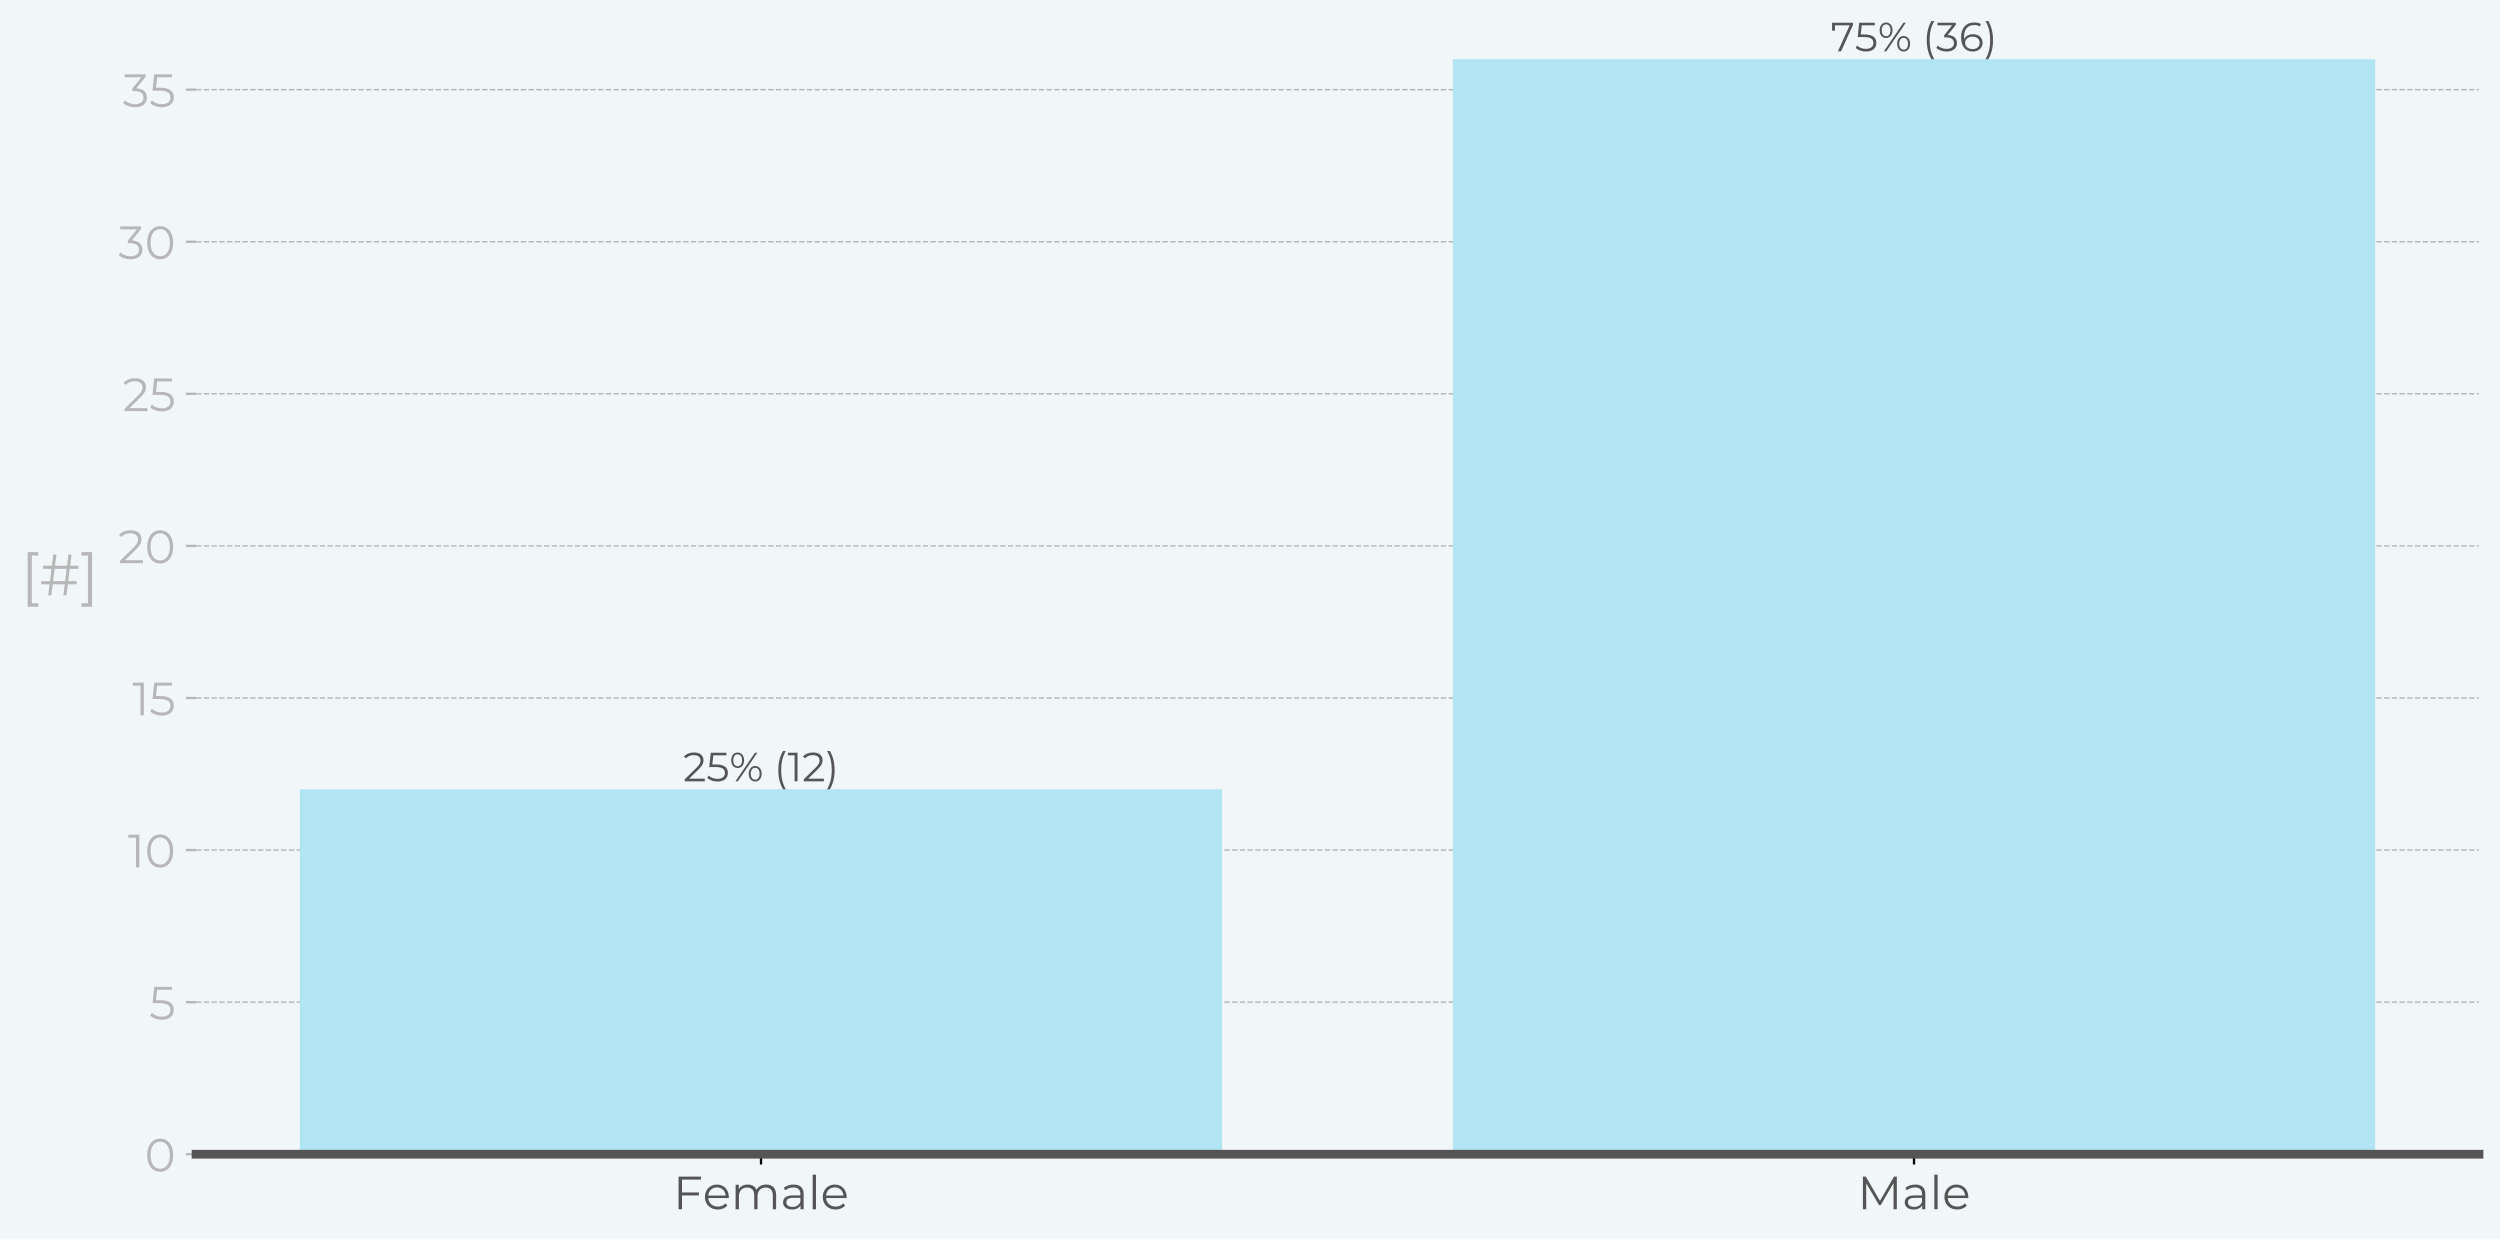
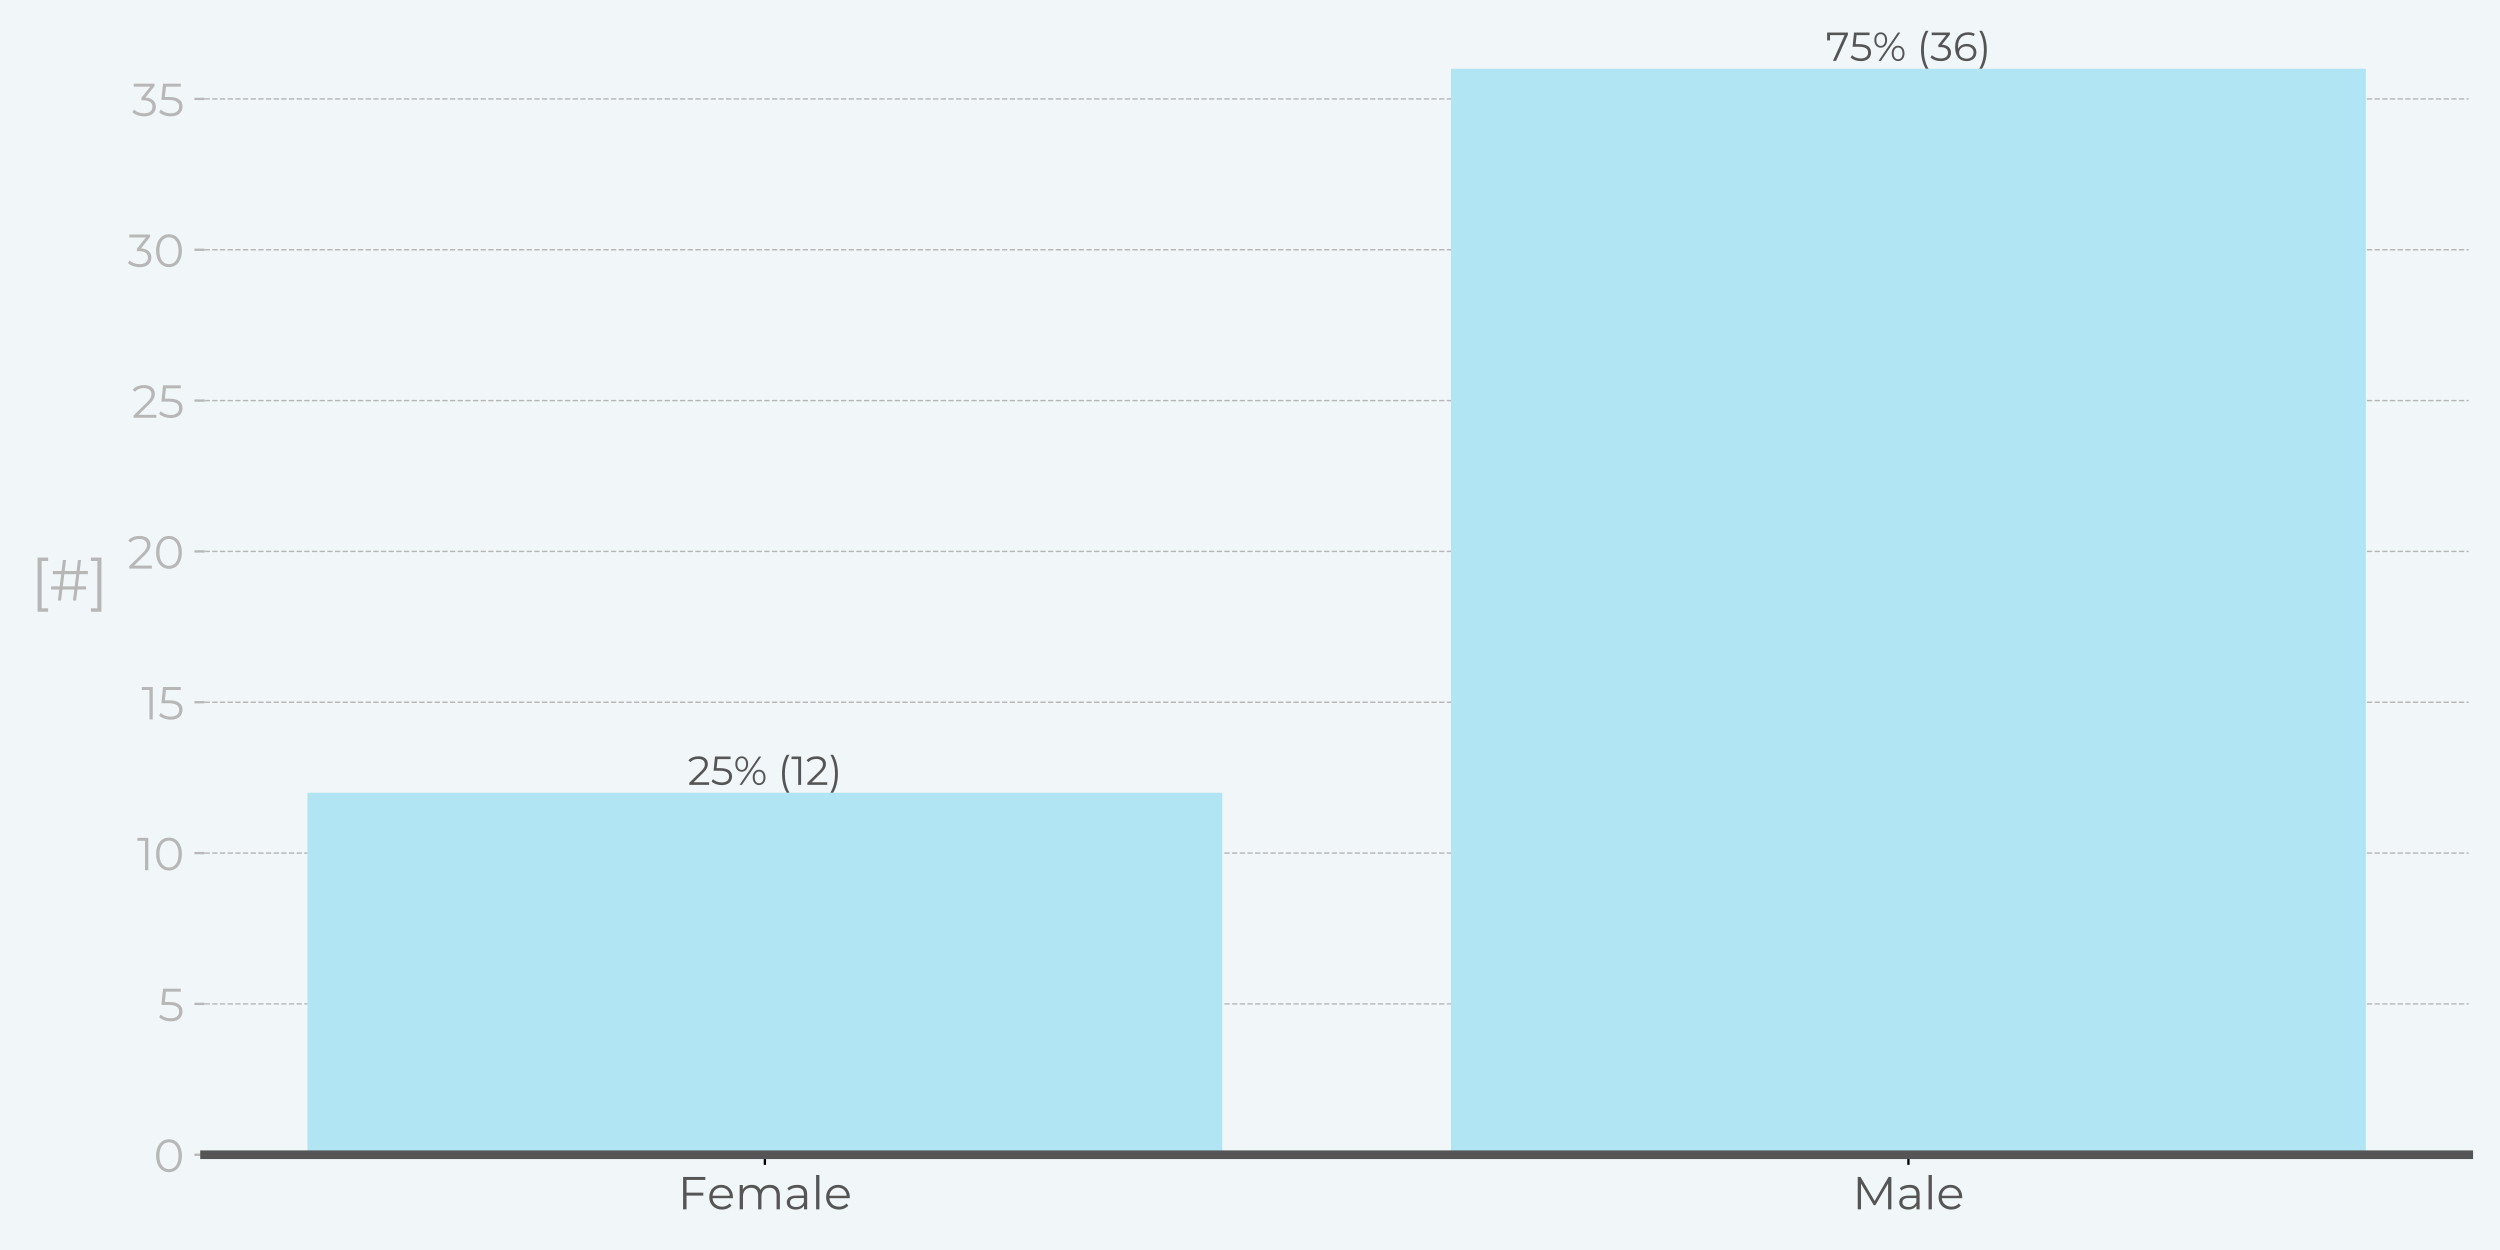
- <svg xmlns="http://www.w3.org/2000/svg" xmlns:xlink="http://www.w3.org/1999/xlink" width="856.904pt" height="424.803pt" viewBox="0 0 856.904 424.803" version="1.1">
+ <svg xmlns="http://www.w3.org/2000/svg" xmlns:xlink="http://www.w3.org/1999/xlink" width="864pt" height="432pt" viewBox="0 0 864 432" version="1.1">
  <defs>
    <style type="text/css">*{stroke-linejoin: round; stroke-linecap: butt}</style>
  </defs>
  <g id="figure_1">
    <g id="patch_1">
-       <path d="M 0 424.803  L 856.904 424.803  L 856.904 0  L 0 0  z " style="fill: #f1f7f9" />
+       <path d="M 0 432  L 864 432  L 864 0  L 0 0  z " style="fill: #f1f7f9" />
    </g>
    <g id="axes_1">
      <g id="patch_2">
-         <path d="M 67.199 395.625  L 849.704 395.625  L 849.704 20.305  L 67.199 20.305  z " style="fill: #f1f7f9" />
+         <path d="M 70.695 399.08  L 853.2 399.08  L 853.2 23.76  L 70.695 23.76  z " style="fill: #f1f7f9" />
      </g>
      <g id="matplotlib.axis_1">
        <g id="xtick_1">
          <g id="line2d_1">
            <defs>
-               <path id="m0b9d223d98" d="M 0 0  L 0 3.5  " style="stroke: #000000; stroke-width: 0.8" />
+               <path id="md910fd33ec" d="M 0 0  L 0 3.5  " style="stroke: #000000; stroke-width: 0.8" />
            </defs>
            <g>
-               <use xlink:href="#m0b9d223d98" x="260.849" y="395.625" style="stroke: #000000; stroke-width: 0.8" />
+               <use xlink:href="#md910fd33ec" x="264.345" y="399.08" style="stroke: #000000; stroke-width: 0.8" />
            </g>
          </g>
          <g id="text_1">
-             <g style="fill: #555555" transform="translate(230.7602 414.4978)scale(0.16 -0.16)">
+             <g style="fill: #555555" transform="translate(234.2565 417.9525)scale(0.16 -0.16)">
              <defs>
                <path id="Montserrat-Regular-46" d="M 3802 4070  L 3802 4480  L 730 4480  L 730 0  L 1203 0  L 1203 1901  L 3520 1901  L 3520 2310  L 1203 2310  L 1203 4070  L 3802 4070  z " transform="scale(0.015625)" />
                <path id="Montserrat-Regular-65" d="M 3571 1683  C 3571 2694 2886 3392 1939 3392  C 992 3392 294 2682 294 1683  C 294 685 1011 -32 2061 -32  C 2592 -32 3059 160 3360 518  L 3104 813  C 2848 518 2483 371 2074 371  C 1338 371 800 838 749 1542  L 3565 1542  C 3565 1594 3571 1645 3571 1683  z M 1939 3002  C 2598 3002 3078 2541 3136 1882  L 749 1882  C 806 2541 1286 3002 1939 3002  z " transform="scale(0.015625)" />
                <path id="Montserrat-Regular-6d" d="M 4832 3392  C 4224 3392 3744 3117 3501 2682  C 3296 3155 2861 3392 2304 3392  C 1741 3392 1306 3155 1069 2752  L 1069 3366  L 634 3366  L 634 0  L 1088 0  L 1088 1766  C 1088 2534 1530 2982 2214 2982  C 2829 2982 3187 2618 3187 1907  L 3187 0  L 3642 0  L 3642 1766  C 3642 2534 4077 2982 4768 2982  C 5376 2982 5734 2618 5734 1907  L 5734 0  L 6189 0  L 6189 1952  C 6189 2918 5651 3392 4832 3392  z " transform="scale(0.015625)" />
                <path id="Montserrat-Regular-61" d="M 1811 3392  C 1280 3392 781 3226 442 2938  L 646 2598  C 922 2842 1331 2995 1766 2995  C 2394 2995 2720 2682 2720 2106  L 2720 1901  L 1651 1901  C 685 1901 352 1466 352 947  C 352 365 819 -32 1581 -32  C 2138 -32 2534 179 2739 525  L 2739 0  L 3174 0  L 3174 2086  C 3174 2957 2682 3392 1811 3392  z M 1651 326  C 1114 326 800 570 800 960  C 800 1306 1011 1562 1664 1562  L 2720 1562  L 2720 1011  C 2541 570 2163 326 1651 326  z " transform="scale(0.015625)" />
                <path id="Montserrat-Regular-6c" d="M 634 0  L 1088 0  L 1088 4749  L 634 4749  L 634 0  z " transform="scale(0.015625)" />
              </defs>
              <use xlink:href="#Montserrat-Regular-46" />
              <use xlink:href="#Montserrat-Regular-65" x="63.3" />
              <use xlink:href="#Montserrat-Regular-6d" x="123.7" />
              <use xlink:href="#Montserrat-Regular-61" x="229.8" />
              <use xlink:href="#Montserrat-Regular-6c" x="288.8" />
              <use xlink:href="#Montserrat-Regular-65" x="315.7" />
            </g>
          </g>
        </g>
        <g id="xtick_2">
          <g id="line2d_2">
            <g>
-               <use xlink:href="#m0b9d223d98" x="656.054" y="395.625" style="stroke: #000000; stroke-width: 0.8" />
+               <use xlink:href="#md910fd33ec" x="659.55" y="399.08" style="stroke: #000000; stroke-width: 0.8" />
            </g>
          </g>
          <g id="text_2">
-             <g style="fill: #555555" transform="translate(636.7085 414.4978)scale(0.16 -0.16)">
+             <g style="fill: #555555" transform="translate(640.2048 417.9525)scale(0.16 -0.16)">
              <defs>
                <path id="Montserrat-Regular-4d" d="M 4992 4480  L 3066 1158  L 1120 4480  L 730 4480  L 730 0  L 1184 0  L 1184 3565  L 2944 570  L 3168 570  L 4928 3584  L 4928 0  L 5382 0  L 5382 4480  L 4992 4480  z " transform="scale(0.015625)" />
              </defs>
              <use xlink:href="#Montserrat-Regular-4d" />
              <use xlink:href="#Montserrat-Regular-61" x="95.5" />
              <use xlink:href="#Montserrat-Regular-6c" x="154.5" />
              <use xlink:href="#Montserrat-Regular-65" x="181.4" />
            </g>
          </g>
        </g>
      </g>
      <g id="matplotlib.axis_2">
        <g id="ytick_1">
          <g id="line2d_3">
-             <path d="M 67.199 395.625  L 849.704 395.625  " clip-path="url(#pd32936a740)" style="fill: none; stroke-dasharray: 1.85,0.8; stroke-dashoffset: 0; stroke: #b7b7b7; stroke-width: 0.5" />
+             <path d="M 70.695 399.08  L 853.2 399.08  " clip-path="url(#p0fd0e89c23)" style="fill: none; stroke-dasharray: 1.85,0.8; stroke-dashoffset: 0; stroke: #b7b7b7; stroke-width: 0.5" />
          </g>
          <g id="line2d_4">
            <defs>
-               <path id="m35b5bffc3b" d="M 0 0  L -3.5 0  " style="stroke: #b7b7b7; stroke-width: 0.8" />
+               <path id="mdd80c60fb2" d="M 0 0  L -3.5 0  " style="stroke: #b7b7b7; stroke-width: 0.8" />
            </defs>
            <g>
-               <use xlink:href="#m35b5bffc3b" x="67.199" y="395.625" style="fill: #b7b7b7; stroke: #b7b7b7; stroke-width: 0.8" />
+               <use xlink:href="#mdd80c60fb2" x="70.695" y="399.08" style="fill: #b7b7b7; stroke: #b7b7b7; stroke-width: 0.8" />
            </g>
          </g>
          <g id="text_3">
-             <g style="fill: #b7b7b7" transform="translate(49.60625 401.5616)scale(0.16 -0.16)">
+             <g style="fill: #b7b7b7" transform="translate(53.1025 405.0163)scale(0.16 -0.16)">
              <defs>
                <path id="Montserrat-Regular-30" d="M 2118 -38  C 3155 -38 3910 813 3910 2240  C 3910 3667 3155 4518 2118 4518  C 1082 4518 333 3667 333 2240  C 333 813 1082 -38 2118 -38  z M 2118 384  C 1338 384 800 1043 800 2240  C 800 3437 1338 4096 2118 4096  C 2899 4096 3437 3437 3437 2240  C 3437 1043 2899 384 2118 384  z " transform="scale(0.015625)" />
              </defs>
              <use xlink:href="#Montserrat-Regular-30" />
            </g>
          </g>
        </g>
        <g id="ytick_2">
          <g id="line2d_5">
-             <path d="M 67.199 343.498  L 849.704 343.498  " clip-path="url(#pd32936a740)" style="fill: none; stroke-dasharray: 1.85,0.8; stroke-dashoffset: 0; stroke: #b7b7b7; stroke-width: 0.5" />
+             <path d="M 70.695 346.952  L 853.2 346.952  " clip-path="url(#p0fd0e89c23)" style="fill: none; stroke-dasharray: 1.85,0.8; stroke-dashoffset: 0; stroke: #b7b7b7; stroke-width: 0.5" />
          </g>
          <g id="line2d_6">
            <g>
-               <use xlink:href="#m35b5bffc3b" x="67.199" y="343.498" style="fill: #b7b7b7; stroke: #b7b7b7; stroke-width: 0.8" />
+               <use xlink:href="#mdd80c60fb2" x="70.695" y="346.952" style="fill: #b7b7b7; stroke: #b7b7b7; stroke-width: 0.8" />
            </g>
          </g>
          <g id="text_4">
-             <g style="fill: #b7b7b7" transform="translate(51.14375 349.4338)scale(0.16 -0.16)">
+             <g style="fill: #b7b7b7" transform="translate(54.64 352.8885)scale(0.16 -0.16)">
              <defs>
                <path id="Montserrat-Regular-35" d="M 1510 2643  L 934 2643  L 1088 4070  L 3136 4070  L 3136 4480  L 685 4480  L 454 2234  L 1408 2234  C 2547 2234 2906 1875 2906 1299  C 2906 755 2502 384 1741 384  C 1165 384 653 602 365 902  L 141 538  C 486 186 1101 -38 1747 -38  C 2842 -38 3373 557 3373 1318  C 3373 2112 2861 2643 1510 2643  z " transform="scale(0.015625)" />
              </defs>
              <use xlink:href="#Montserrat-Regular-35" />
            </g>
          </g>
        </g>
        <g id="ytick_3">
          <g id="line2d_7">
-             <path d="M 67.199 291.37  L 849.704 291.37  " clip-path="url(#pd32936a740)" style="fill: none; stroke-dasharray: 1.85,0.8; stroke-dashoffset: 0; stroke: #b7b7b7; stroke-width: 0.5" />
+             <path d="M 70.695 294.824  L 853.2 294.824  " clip-path="url(#p0fd0e89c23)" style="fill: none; stroke-dasharray: 1.85,0.8; stroke-dashoffset: 0; stroke: #b7b7b7; stroke-width: 0.5" />
          </g>
          <g id="line2d_8">
            <g>
-               <use xlink:href="#m35b5bffc3b" x="67.199" y="291.37" style="fill: #b7b7b7; stroke: #b7b7b7; stroke-width: 0.8" />
+               <use xlink:href="#mdd80c60fb2" x="70.695" y="294.824" style="fill: #b7b7b7; stroke: #b7b7b7; stroke-width: 0.8" />
            </g>
          </g>
          <g id="text_5">
-             <g style="fill: #b7b7b7" transform="translate(43.83125 297.306)scale(0.16 -0.16)">
+             <g style="fill: #b7b7b7" transform="translate(47.3275 300.7607)scale(0.16 -0.16)">
              <defs>
                <path id="Montserrat-Regular-31" d="M 58 4480  L 58 4070  L 1114 4070  L 1114 0  L 1574 0  L 1574 4480  L 58 4480  z " transform="scale(0.015625)" />
              </defs>
              <use xlink:href="#Montserrat-Regular-31" />
              <use xlink:href="#Montserrat-Regular-30" x="36.1" />
            </g>
          </g>
        </g>
        <g id="ytick_4">
          <g id="line2d_9">
-             <path d="M 67.199 239.242  L 849.704 239.242  " clip-path="url(#pd32936a740)" style="fill: none; stroke-dasharray: 1.85,0.8; stroke-dashoffset: 0; stroke: #b7b7b7; stroke-width: 0.5" />
+             <path d="M 70.695 242.697  L 853.2 242.697  " clip-path="url(#p0fd0e89c23)" style="fill: none; stroke-dasharray: 1.85,0.8; stroke-dashoffset: 0; stroke: #b7b7b7; stroke-width: 0.5" />
          </g>
          <g id="line2d_10">
            <g>
-               <use xlink:href="#m35b5bffc3b" x="67.199" y="239.242" style="fill: #b7b7b7; stroke: #b7b7b7; stroke-width: 0.8" />
+               <use xlink:href="#mdd80c60fb2" x="70.695" y="242.697" style="fill: #b7b7b7; stroke: #b7b7b7; stroke-width: 0.8" />
            </g>
          </g>
          <g id="text_6">
-             <g style="fill: #b7b7b7" transform="translate(45.36875 245.1782)scale(0.16 -0.16)">
+             <g style="fill: #b7b7b7" transform="translate(48.865 248.6329)scale(0.16 -0.16)">
              <use xlink:href="#Montserrat-Regular-31" />
              <use xlink:href="#Montserrat-Regular-35" x="36.1" />
            </g>
          </g>
        </g>
        <g id="ytick_5">
          <g id="line2d_11">
-             <path d="M 67.199 187.114  L 849.704 187.114  " clip-path="url(#pd32936a740)" style="fill: none; stroke-dasharray: 1.85,0.8; stroke-dashoffset: 0; stroke: #b7b7b7; stroke-width: 0.5" />
+             <path d="M 70.695 190.569  L 853.2 190.569  " clip-path="url(#p0fd0e89c23)" style="fill: none; stroke-dasharray: 1.85,0.8; stroke-dashoffset: 0; stroke: #b7b7b7; stroke-width: 0.5" />
          </g>
          <g id="line2d_12">
            <g>
-               <use xlink:href="#m35b5bffc3b" x="67.199" y="187.114" style="fill: #b7b7b7; stroke: #b7b7b7; stroke-width: 0.8" />
+               <use xlink:href="#mdd80c60fb2" x="70.695" y="190.569" style="fill: #b7b7b7; stroke: #b7b7b7; stroke-width: 0.8" />
            </g>
          </g>
          <g id="text_7">
-             <g style="fill: #b7b7b7" transform="translate(40.51875 193.0505)scale(0.16 -0.16)">
+             <g style="fill: #b7b7b7" transform="translate(44.015 196.5051)scale(0.16 -0.16)">
              <defs>
                <path id="Montserrat-Regular-32" d="M 928 410  L 2451 1907  C 3053 2496 3187 2880 3187 3309  C 3187 4058 2611 4518 1702 4518  C 1018 4518 461 4288 115 3878  L 442 3597  C 736 3936 1139 4096 1664 4096  C 2349 4096 2714 3776 2714 3258  C 2714 2950 2618 2650 2112 2150  L 250 326  L 250 0  L 3392 0  L 3392 410  L 928 410  z " transform="scale(0.015625)" />
              </defs>
              <use xlink:href="#Montserrat-Regular-32" />
              <use xlink:href="#Montserrat-Regular-30" x="56.8" />
            </g>
          </g>
        </g>
        <g id="ytick_6">
          <g id="line2d_13">
-             <path d="M 67.199 134.986  L 849.704 134.986  " clip-path="url(#pd32936a740)" style="fill: none; stroke-dasharray: 1.85,0.8; stroke-dashoffset: 0; stroke: #b7b7b7; stroke-width: 0.5" />
+             <path d="M 70.695 138.441  L 853.2 138.441  " clip-path="url(#p0fd0e89c23)" style="fill: none; stroke-dasharray: 1.85,0.8; stroke-dashoffset: 0; stroke: #b7b7b7; stroke-width: 0.5" />
          </g>
          <g id="line2d_14">
            <g>
-               <use xlink:href="#m35b5bffc3b" x="67.199" y="134.986" style="fill: #b7b7b7; stroke: #b7b7b7; stroke-width: 0.8" />
+               <use xlink:href="#mdd80c60fb2" x="70.695" y="138.441" style="fill: #b7b7b7; stroke: #b7b7b7; stroke-width: 0.8" />
            </g>
          </g>
          <g id="text_8">
-             <g style="fill: #b7b7b7" transform="translate(42.05625 140.9227)scale(0.16 -0.16)">
+             <g style="fill: #b7b7b7" transform="translate(45.5525 144.3774)scale(0.16 -0.16)">
              <use xlink:href="#Montserrat-Regular-32" />
              <use xlink:href="#Montserrat-Regular-35" x="56.8" />
            </g>
          </g>
        </g>
        <g id="ytick_7">
          <g id="line2d_15">
-             <path d="M 67.199 82.859  L 849.704 82.859  " clip-path="url(#pd32936a740)" style="fill: none; stroke-dasharray: 1.85,0.8; stroke-dashoffset: 0; stroke: #b7b7b7; stroke-width: 0.5" />
+             <path d="M 70.695 86.313  L 853.2 86.313  " clip-path="url(#p0fd0e89c23)" style="fill: none; stroke-dasharray: 1.85,0.8; stroke-dashoffset: 0; stroke: #b7b7b7; stroke-width: 0.5" />
          </g>
          <g id="line2d_16">
            <g>
-               <use xlink:href="#m35b5bffc3b" x="67.199" y="82.859" style="fill: #b7b7b7; stroke: #b7b7b7; stroke-width: 0.8" />
+               <use xlink:href="#mdd80c60fb2" x="70.695" y="86.313" style="fill: #b7b7b7; stroke: #b7b7b7; stroke-width: 0.8" />
            </g>
          </g>
          <g id="text_9">
-             <g style="fill: #b7b7b7" transform="translate(40.58125 88.7949)scale(0.16 -0.16)">
+             <g style="fill: #b7b7b7" transform="translate(44.0775 92.24958)scale(0.16 -0.16)">
              <defs>
                <path id="Montserrat-Regular-33" d="M 1856 2560  L 3123 4154  L 3123 4480  L 243 4480  L 243 4070  L 2534 4070  L 1293 2515  L 1293 2176  L 1613 2176  C 2445 2176 2822 1824 2822 1286  C 2822 730 2413 384 1670 384  C 1088 384 570 602 282 902  L 58 538  C 403 186 1024 -38 1670 -38  C 2752 -38 3296 538 3296 1286  C 3296 2003 2816 2509 1856 2560  z " transform="scale(0.015625)" />
              </defs>
              <use xlink:href="#Montserrat-Regular-33" />
              <use xlink:href="#Montserrat-Regular-30" x="56.4" />
            </g>
          </g>
        </g>
        <g id="ytick_8">
          <g id="line2d_17">
-             <path d="M 67.199 30.731  L 849.704 30.731  " clip-path="url(#pd32936a740)" style="fill: none; stroke-dasharray: 1.85,0.8; stroke-dashoffset: 0; stroke: #b7b7b7; stroke-width: 0.5" />
+             <path d="M 70.695 34.186  L 853.2 34.186  " clip-path="url(#p0fd0e89c23)" style="fill: none; stroke-dasharray: 1.85,0.8; stroke-dashoffset: 0; stroke: #b7b7b7; stroke-width: 0.5" />
          </g>
          <g id="line2d_18">
            <g>
-               <use xlink:href="#m35b5bffc3b" x="67.199" y="30.731" style="fill: #b7b7b7; stroke: #b7b7b7; stroke-width: 0.8" />
+               <use xlink:href="#mdd80c60fb2" x="70.695" y="34.186" style="fill: #b7b7b7; stroke: #b7b7b7; stroke-width: 0.8" />
            </g>
          </g>
          <g id="text_10">
-             <g style="fill: #b7b7b7" transform="translate(42.11875 36.66712)scale(0.16 -0.16)">
+             <g style="fill: #b7b7b7" transform="translate(45.615 40.12181)scale(0.16 -0.16)">
              <use xlink:href="#Montserrat-Regular-33" />
              <use xlink:href="#Montserrat-Regular-35" x="56.4" />
            </g>
          </g>
        </g>
        <g id="text_11">
-           <g style="fill: #b7b7b7" transform="translate(7.2 204.0841)scale(0.2 -0.2)">
+           <g style="fill: #b7b7b7" transform="translate(10.69625 207.5387)scale(0.2 -0.2)">
            <defs>
              <path id="Montserrat-Regular-5b" d="M 730 -1242  L 1901 -1242  L 1901 -864  L 1184 -864  L 1184 4371  L 1901 4371  L 1901 4749  L 730 4749  L 730 -1242  z " transform="scale(0.015625)" />
              <path id="Montserrat-Regular-23" d="M 4262 2912  L 4262 3264  L 3360 3264  L 3507 4480  L 3162 4480  L 3014 3264  L 1696 3264  L 1850 4480  L 1498 4480  L 1350 3264  L 390 3264  L 390 2912  L 1306 2912  L 1139 1568  L 186 1568  L 186 1216  L 1094 1216  L 947 0  L 1293 0  L 1446 1216  L 2758 1216  L 2611 0  L 2957 0  L 3104 1216  L 4058 1216  L 4058 1568  L 3149 1568  L 3315 2912  L 4262 2912  z M 2803 1568  L 1485 1568  L 1658 2912  L 2970 2912  L 2803 1568  z " transform="scale(0.015625)" />
              <path id="Montserrat-Regular-5d" d="M 1306 -1242  L 1306 4749  L 134 4749  L 134 4371  L 851 4371  L 851 -864  L 134 -864  L 134 -1242  L 1306 -1242  z " transform="scale(0.015625)" />
            </defs>
            <use xlink:href="#Montserrat-Regular-5b" />
            <use xlink:href="#Montserrat-Regular-23" x="31.8" />
            <use xlink:href="#Montserrat-Regular-5d" x="101.4" />
          </g>
        </g>
      </g>
      <g id="patch_3">
-         <path d="M 102.767 395.625  L 418.931 395.625  L 418.931 270.519  L 102.767 270.519  z " clip-path="url(#pd32936a740)" style="fill: #b1e5f4" />
+         <path d="M 106.263 399.08  L 422.427 399.08  L 422.427 273.973  L 106.263 273.973  z " clip-path="url(#p0fd0e89c23)" style="fill: #b1e5f4" />
      </g>
      <g id="patch_4">
-         <path d="M 497.972 395.625  L 814.135 395.625  L 814.135 20.305  L 497.972 20.305  z " clip-path="url(#pd32936a740)" style="fill: #b1e5f4" />
+         <path d="M 501.468 399.08  L 817.632 399.08  L 817.632 23.76  L 501.468 23.76  z " clip-path="url(#p0fd0e89c23)" style="fill: #b1e5f4" />
      </g>
      <g id="text_12">
-         <g style="fill: #555555" transform="translate(234.1648 267.8018)scale(0.14 -0.14)">
+         <g style="fill: #555555" transform="translate(237.661 271.2565)scale(0.14 -0.14)">
          <defs>
            <path id="Montserrat-Regular-25" d="M 1280 2080  C 1875 2080 2291 2560 2291 3296  C 2291 4032 1875 4512 1280 4512  C 678 4512 269 4026 269 3296  C 269 2566 678 2080 1280 2080  z M 934 0  L 1312 0  L 4371 4480  L 3994 4480  L 934 0  z M 1280 2368  C 858 2368 589 2720 589 3296  C 589 3872 858 4224 1280 4224  C 1696 4224 1971 3878 1971 3296  C 1971 2714 1696 2368 1280 2368  z M 4026 -32  C 4627 -32 5037 454 5037 1184  C 5037 1914 4627 2400 4026 2400  C 3430 2400 3014 1914 3014 1184  C 3014 454 3430 -32 4026 -32  z M 4026 256  C 3610 256 3334 602 3334 1184  C 3334 1766 3610 2112 4026 2112  C 4448 2112 4717 1760 4717 1184  C 4717 608 4448 256 4026 256  z " transform="scale(0.015625)" />
            <path id="Montserrat-Regular-20" transform="scale(0.015625)" />
            <path id="Montserrat-Regular-28" d="M 1408 -1242  L 1843 -1242  C 1338 -365 1114 614 1114 1754  C 1114 2893 1338 3872 1843 4749  L 1408 4749  C 934 3987 666 2931 666 1754  C 666 576 934 -467 1408 -1242  z " transform="scale(0.015625)" />
            <path id="Montserrat-Regular-29" d="M 691 -1242  C 1171 -467 1440 576 1440 1754  C 1440 2931 1171 3987 691 4749  L 256 4749  C 768 3872 992 2893 992 1754  C 992 614 768 -365 256 -1242  L 691 -1242  z " transform="scale(0.015625)" />
          </defs>
          <use xlink:href="#Montserrat-Regular-32" />
          <use xlink:href="#Montserrat-Regular-35" x="56.8" />
          <use xlink:href="#Montserrat-Regular-25" x="113.4" />
          <use xlink:href="#Montserrat-Regular-20" x="196.3" />
          <use xlink:href="#Montserrat-Regular-28" x="222.5" />
          <use xlink:href="#Montserrat-Regular-31" x="255.4" />
          <use xlink:href="#Montserrat-Regular-32" x="291.5" />
          <use xlink:href="#Montserrat-Regular-29" x="348.3" />
        </g>
      </g>
      <g id="text_13">
-         <g style="fill: #555555" transform="translate(627.5121 17.58844)scale(0.14 -0.14)">
+         <g style="fill: #555555" transform="translate(631.0084 21.04312)scale(0.14 -0.14)">
          <defs>
            <path id="Montserrat-Regular-37" d="M 205 4480  L 205 3232  L 659 3232  L 659 4070  L 2963 4070  L 1120 0  L 1619 0  L 3494 4154  L 3494 4480  L 205 4480  z " transform="scale(0.015625)" />
            <path id="Montserrat-Regular-36" d="M 2189 2682  C 1568 2682 1043 2406 819 1914  C 806 2048 800 2176 800 2278  C 800 3494 1421 4115 2387 4115  C 2720 4115 3027 4058 3258 3904  L 3443 4275  C 3162 4448 2784 4518 2381 4518  C 1165 4518 333 3725 333 2202  C 333 787 979 -38 2170 -38  C 3040 -38 3699 499 3699 1338  C 3699 2157 3078 2682 2189 2682  z M 2150 352  C 1376 352 966 819 966 1312  C 966 1869 1434 2291 2118 2291  C 2810 2291 3245 1914 3245 1325  C 3245 730 2797 352 2150 352  z " transform="scale(0.015625)" />
          </defs>
          <use xlink:href="#Montserrat-Regular-37" />
          <use xlink:href="#Montserrat-Regular-35" x="58.9" />
          <use xlink:href="#Montserrat-Regular-25" x="115.5" />
          <use xlink:href="#Montserrat-Regular-20" x="198.4" />
          <use xlink:href="#Montserrat-Regular-28" x="224.6" />
          <use xlink:href="#Montserrat-Regular-33" x="257.5" />
          <use xlink:href="#Montserrat-Regular-36" x="313.9" />
          <use xlink:href="#Montserrat-Regular-29" x="374.8" />
        </g>
      </g>
      <g id="line2d_19">
-         <path d="M 67.199 395.625  L 849.704 395.625  " style="fill: none; stroke: #555555; stroke-width: 3; stroke-linecap: square" />
+         <path d="M 70.695 399.08  L 853.2 399.08  " style="fill: none; stroke: #555555; stroke-width: 3; stroke-linecap: square" />
      </g>
    </g>
  </g>
  <defs>
-     <clipPath id="pd32936a740">
-       <rect x="67.199" y="20.305" width="782.505" height="375.32" />
+     <clipPath id="p0fd0e89c23">
+       <rect x="70.695" y="23.76" width="782.505" height="375.32" />
    </clipPath>
  </defs>
</svg>
